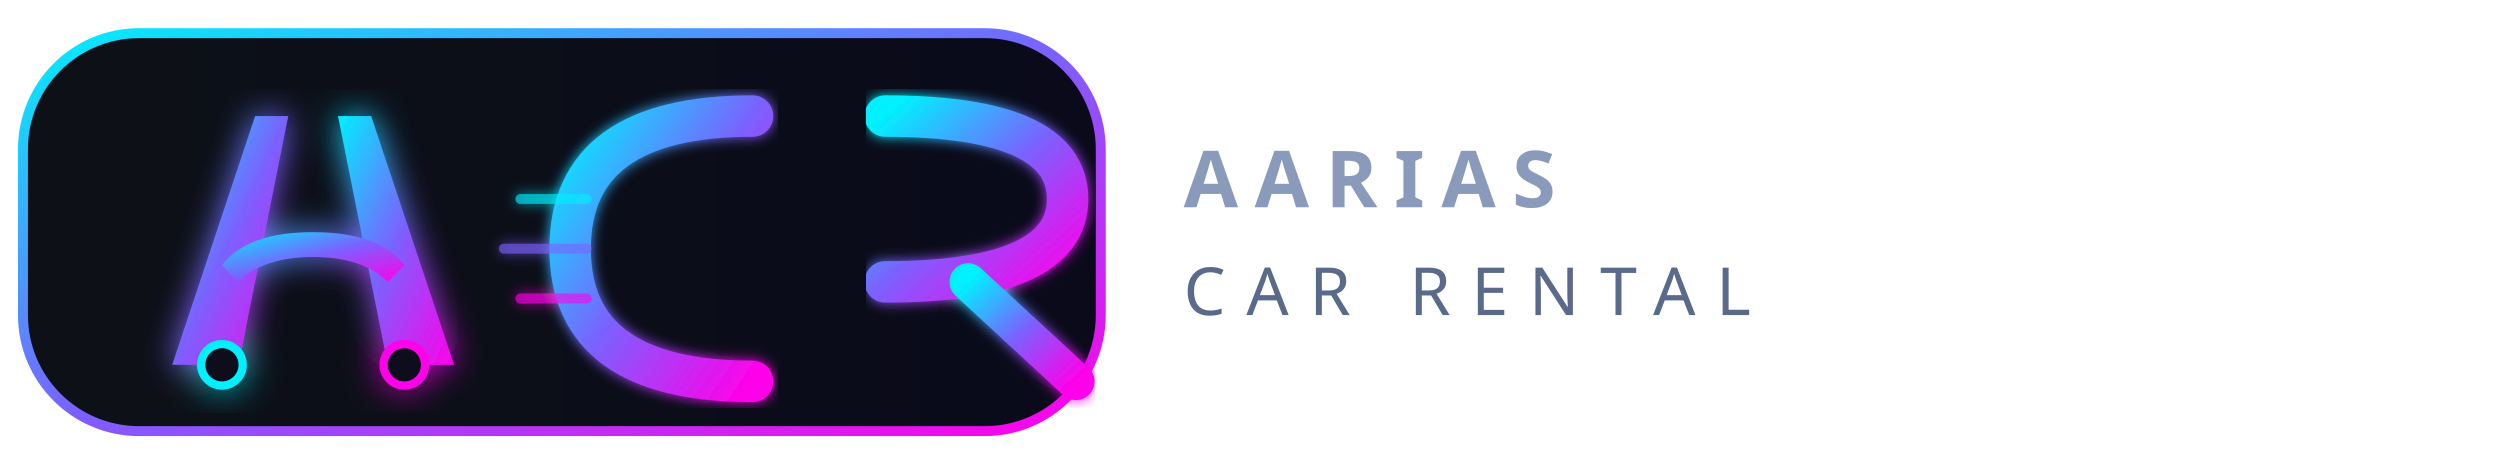
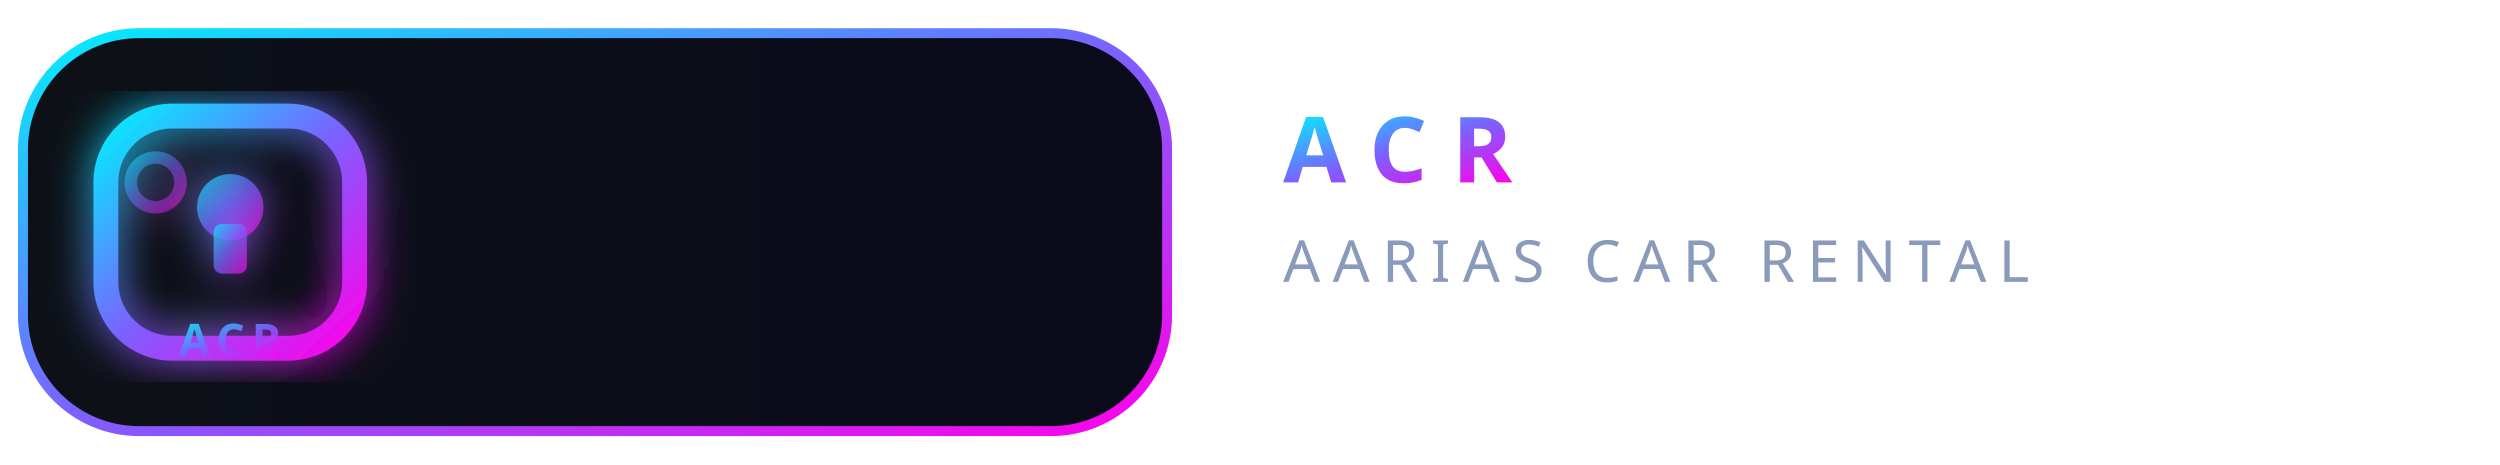
<svg xmlns="http://www.w3.org/2000/svg" viewBox="0 0 300 56" width="280" height="52">
  <defs>
    <linearGradient id="neonGrad" x1="0%" y1="0%" x2="100%" y2="100%">
      <stop offset="0%" stop-color="#00f0ff" />
      <stop offset="50%" stop-color="#7b61ff" />
      <stop offset="100%" stop-color="#ff00ea" />
    </linearGradient>
    <linearGradient id="bgGrad" x1="0%" y1="0%" x2="100%" y2="0%">
      <stop offset="0%" stop-color="#0d1117" />
      <stop offset="100%" stop-color="#0a0a1a" />
    </linearGradient>
    <filter id="nGlow">
-       <feGaussianBlur stdDeviation="2" result="b" />
+       <feGaussianBlur stdDeviation="2.5" result="b" />
      <feMerge>
        <feMergeNode in="b" />
        <feMergeNode in="SourceGraphic" />
      </feMerge>
    </filter>
    <filter id="softGlow">
-       <feGaussianBlur stdDeviation="0.8" result="b" />
+       <feGaussianBlur stdDeviation="1" result="b" />
      <feMerge>
        <feMergeNode in="b" />
        <feMergeNode in="SourceGraphic" />
      </feMerge>
    </filter>
  </defs>
-   <rect x="2" y="4" width="130" height="48" rx="14" fill="url(#bgGrad)" stroke="url(#neonGrad)" stroke-width="1.2" />
-   <g filter="url(#nGlow)" transform="translate(12,6)">
-     <polygon points="16,38 8,38 18,8 22,8" fill="url(#neonGrad)" />
-     <polygon points="34,38 42,38 32,8 28,8" fill="url(#neonGrad)" />
-     <path d="M14 26 Q17 22 25 22 Q33 22 36 26 L34 28 Q31 25 25 25 Q19 25 16 28 Z" fill="url(#neonGrad)" />
-     <circle cx="14" cy="38" r="2.5" fill="#0a0a1a" stroke="#00f0ff" stroke-width="1" />
-     <circle cx="36" cy="38" r="2.5" fill="#0a0a1a" stroke="#ff00ea" stroke-width="1" />
+   <rect x="2" y="4" width="138" height="48" rx="14" fill="url(#bgGrad)" stroke="url(#neonGrad)" stroke-width="1.2" />
+   <g filter="url(#nGlow)" transform="translate(8,8)">
+     <rect x="4" y="6" width="30" height="28" rx="8" fill="none" stroke="url(#neonGrad)" stroke-width="3" />
+     <circle cx="19" cy="17" r="4" fill="url(#neonGrad)" opacity="0.7" />
+     <rect x="17" y="19" width="4" height="6" rx="1" fill="url(#neonGrad)" opacity="0.7" />
+     <text x="19" y="35" font-family="Poppins, sans-serif" font-weight="700" font-size="5.5" fill="url(#neonGrad)" text-anchor="middle" letter-spacing="0.8" opacity="0.9">ACR</text>
+     <line x1="34" y1="20" x2="90" y2="20" stroke="url(#neonGrad)" stroke-width="3.5" stroke-linecap="round" />
+     <line x1="62" y1="20" x2="62" y2="30" stroke="url(#neonGrad)" stroke-width="3" stroke-linecap="round" />
+     <line x1="62" y1="30" x2="72" y2="30" stroke="url(#neonGrad)" stroke-width="3" stroke-linecap="round" />
+     <line x1="72" y1="30" x2="72" y2="20" stroke="url(#neonGrad)" stroke-width="3" stroke-linecap="round" />
+     <line x1="78" y1="20" x2="78" y2="28" stroke="url(#neonGrad)" stroke-width="3" stroke-linecap="round" />
+     <line x1="78" y1="28" x2="84" y2="28" stroke="url(#neonGrad)" stroke-width="3" stroke-linecap="round" />
+     <line x1="84" y1="28" x2="84" y2="20" stroke="url(#neonGrad)" stroke-width="3" stroke-linecap="round" />
+     <line x1="90" y1="20" x2="90" y2="26" stroke="url(#neonGrad)" stroke-width="3" stroke-linecap="round" />
+     <circle cx="10" cy="14" r="3" fill="none" stroke="url(#neonGrad)" stroke-width="1.5" opacity="0.5" />
  </g>
-   <g filter="url(#softGlow)" transform="translate(60,6)">
-     <path d="M30 8 Q8 8 8 24 Q8 40 30 40" fill="none" stroke="url(#neonGrad)" stroke-width="5" stroke-linecap="round" />
-     <line x1="2" y1="18" x2="10" y2="18" stroke="#00f0ff" stroke-width="1.2" opacity="0.6" stroke-linecap="round" />
-     <line x1="0" y1="24" x2="10" y2="24" stroke="#7b61ff" stroke-width="1.2" opacity="0.6" stroke-linecap="round" />
-     <line x1="2" y1="30" x2="10" y2="30" stroke="#ff00ea" stroke-width="1.2" opacity="0.6" stroke-linecap="round" />
-   </g>
-   <g filter="url(#softGlow)" transform="translate(96,6)">
-     <line x1="10" y1="8" x2="10" y2="40" stroke="url(#neonGrad)" stroke-width="5" stroke-linecap="round" />
-     <path d="M10 8 Q32 8 32 18 Q32 28 10 28" fill="none" stroke="url(#neonGrad)" stroke-width="5" stroke-linecap="round" stroke-linejoin="round" />
-     <line x1="20" y1="28" x2="33" y2="40" stroke="url(#neonGrad)" stroke-width="4.5" stroke-linecap="round" />
-   </g>
-   <text x="142" y="25" font-family="Poppins, sans-serif" font-weight="600" font-size="9.5" fill="#8a9abb" letter-spacing="2">AARIAS</text>
-   <text x="142" y="38" font-family="Poppins, sans-serif" font-weight="400" font-size="8" fill="#5a6a8a" letter-spacing="2.5">CAR RENTAL</text>
-   <line x1="142" y1="43" x2="240" y2="43" stroke="url(#neonGrad)" stroke-width="0.6" opacity="0.4" stroke-linecap="round" />
+   <text x="154" y="22" font-family="Poppins, sans-serif" font-weight="700" font-size="11" fill="url(#neonGrad)" letter-spacing="3">ACR</text>
+   <text x="154" y="34" font-family="Poppins, sans-serif" font-weight="500" font-size="7" fill="#8a9abb" letter-spacing="1.5">AARIAS CAR RENTAL</text>
+   <line x1="154" y1="40" x2="266" y2="40" stroke="url(#neonGrad)" stroke-width="0.6" opacity="0.35" stroke-linecap="round" />
</svg>
